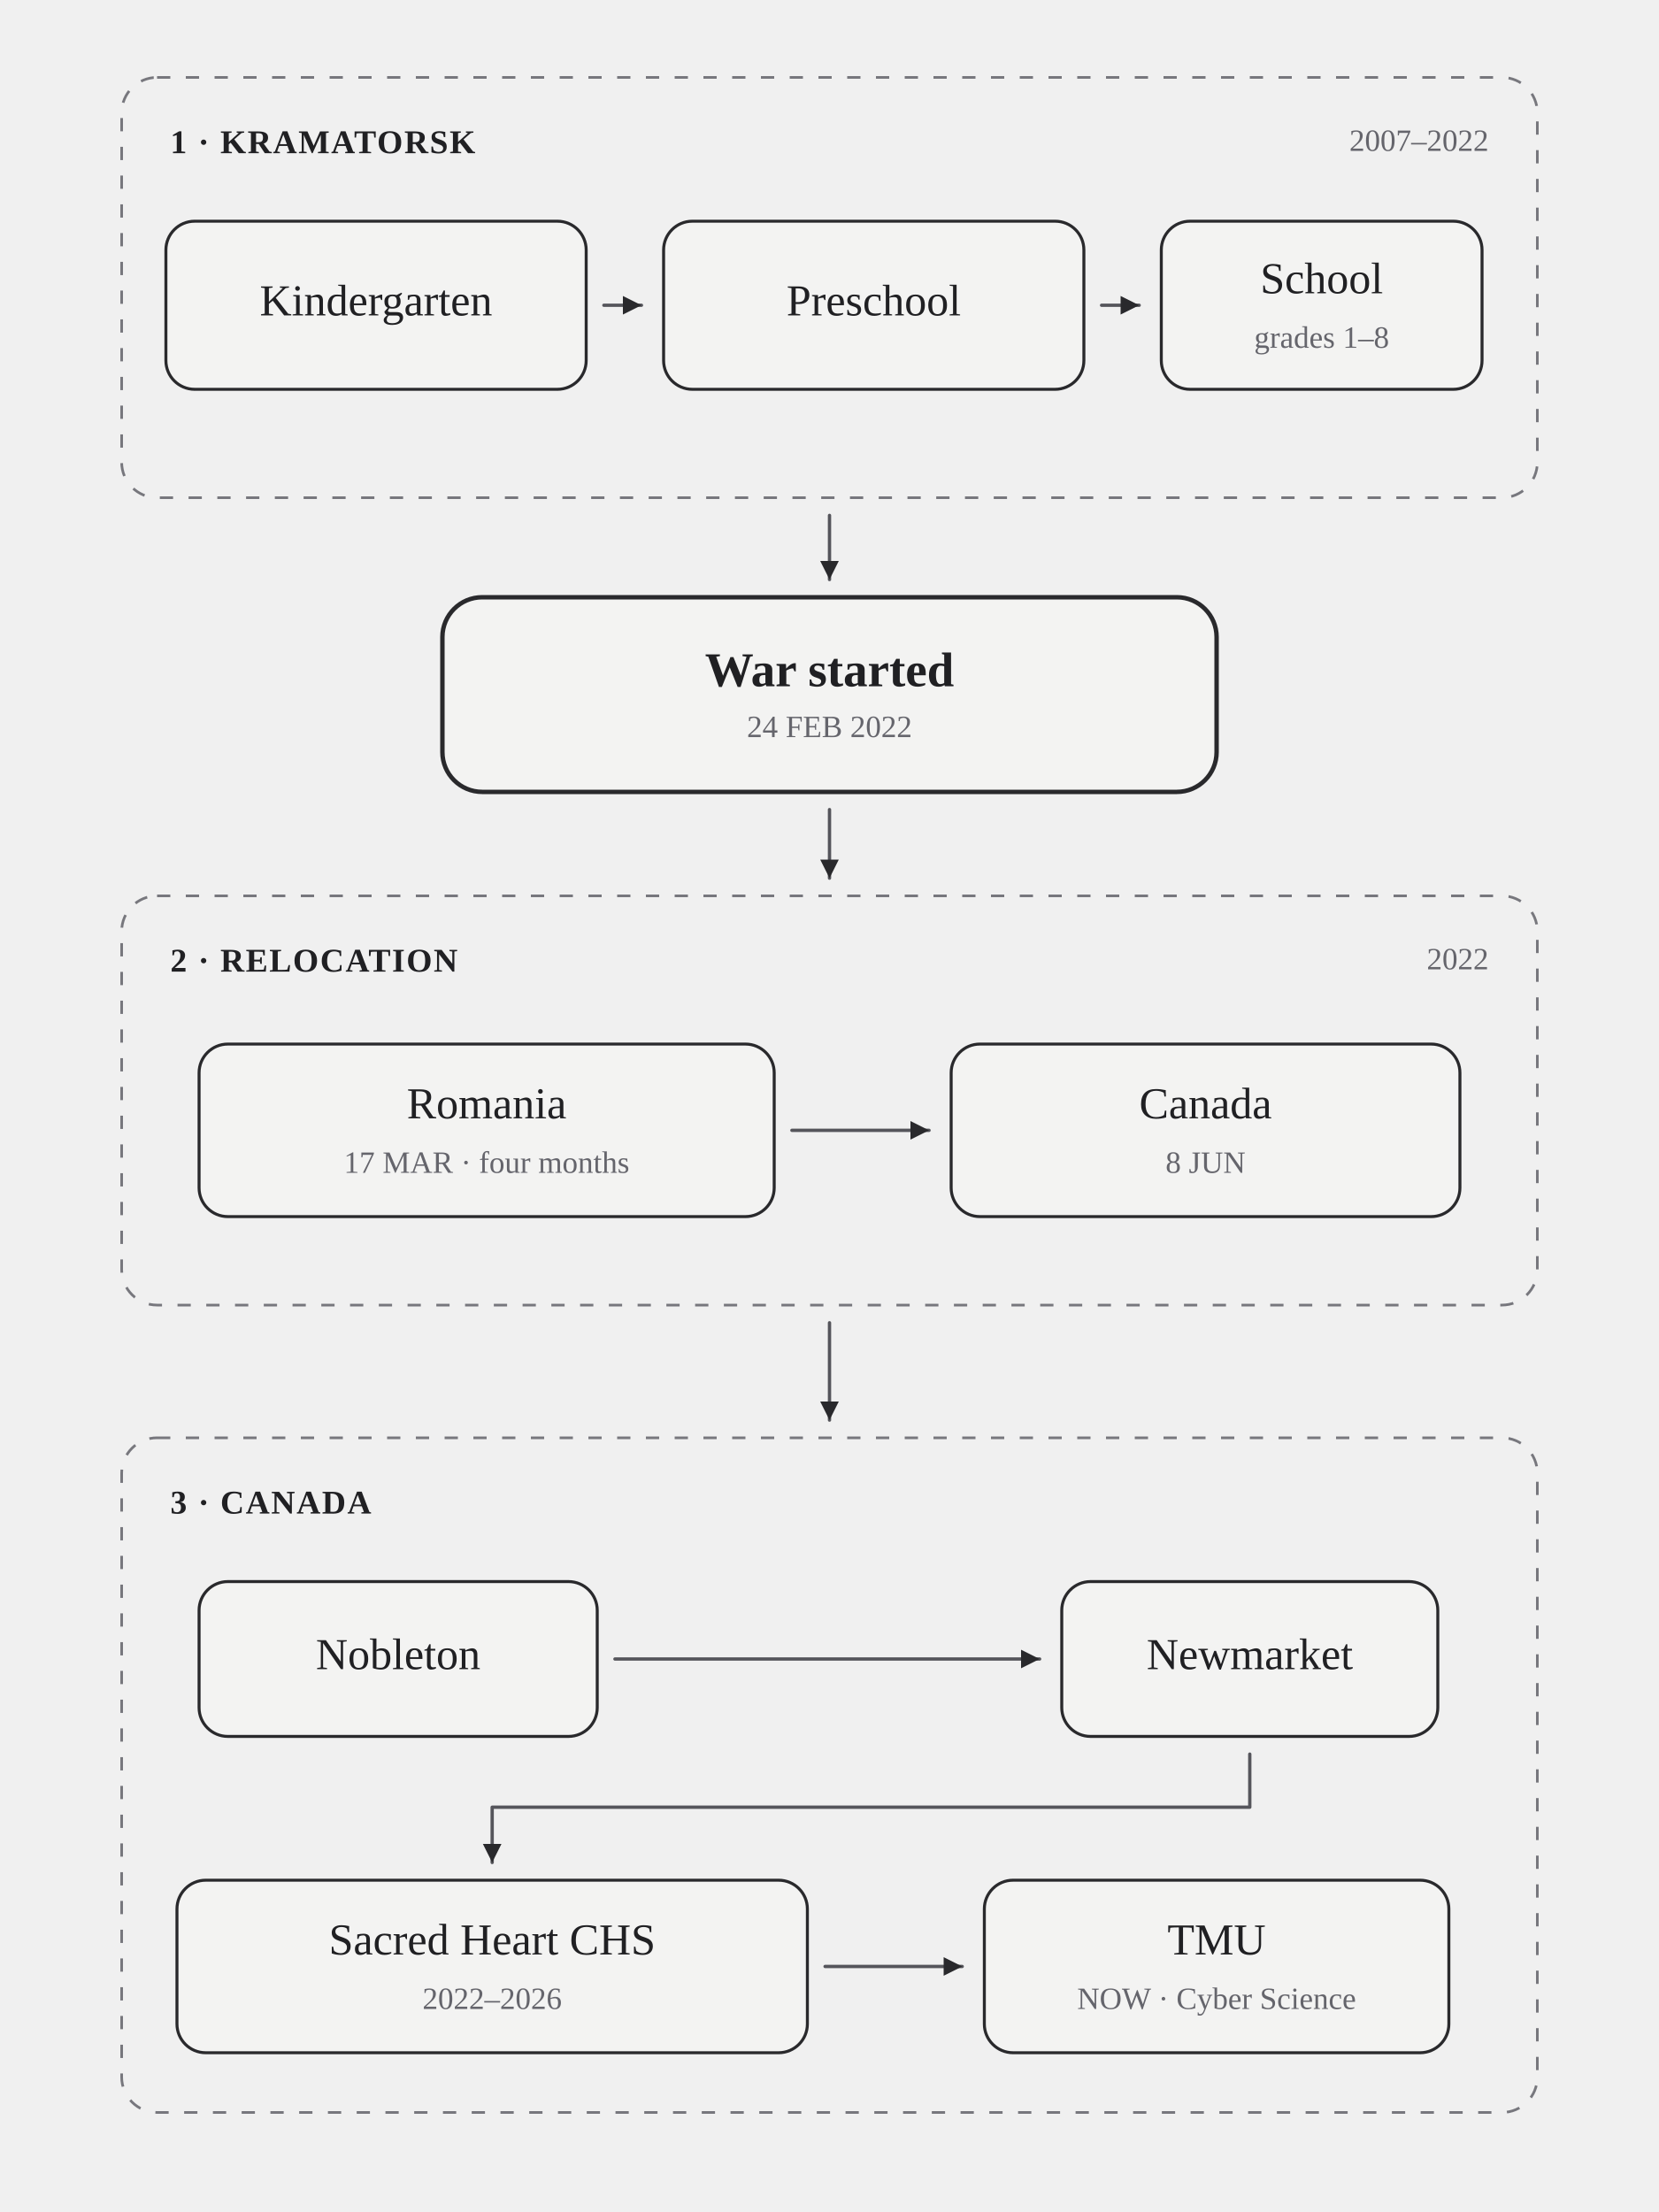
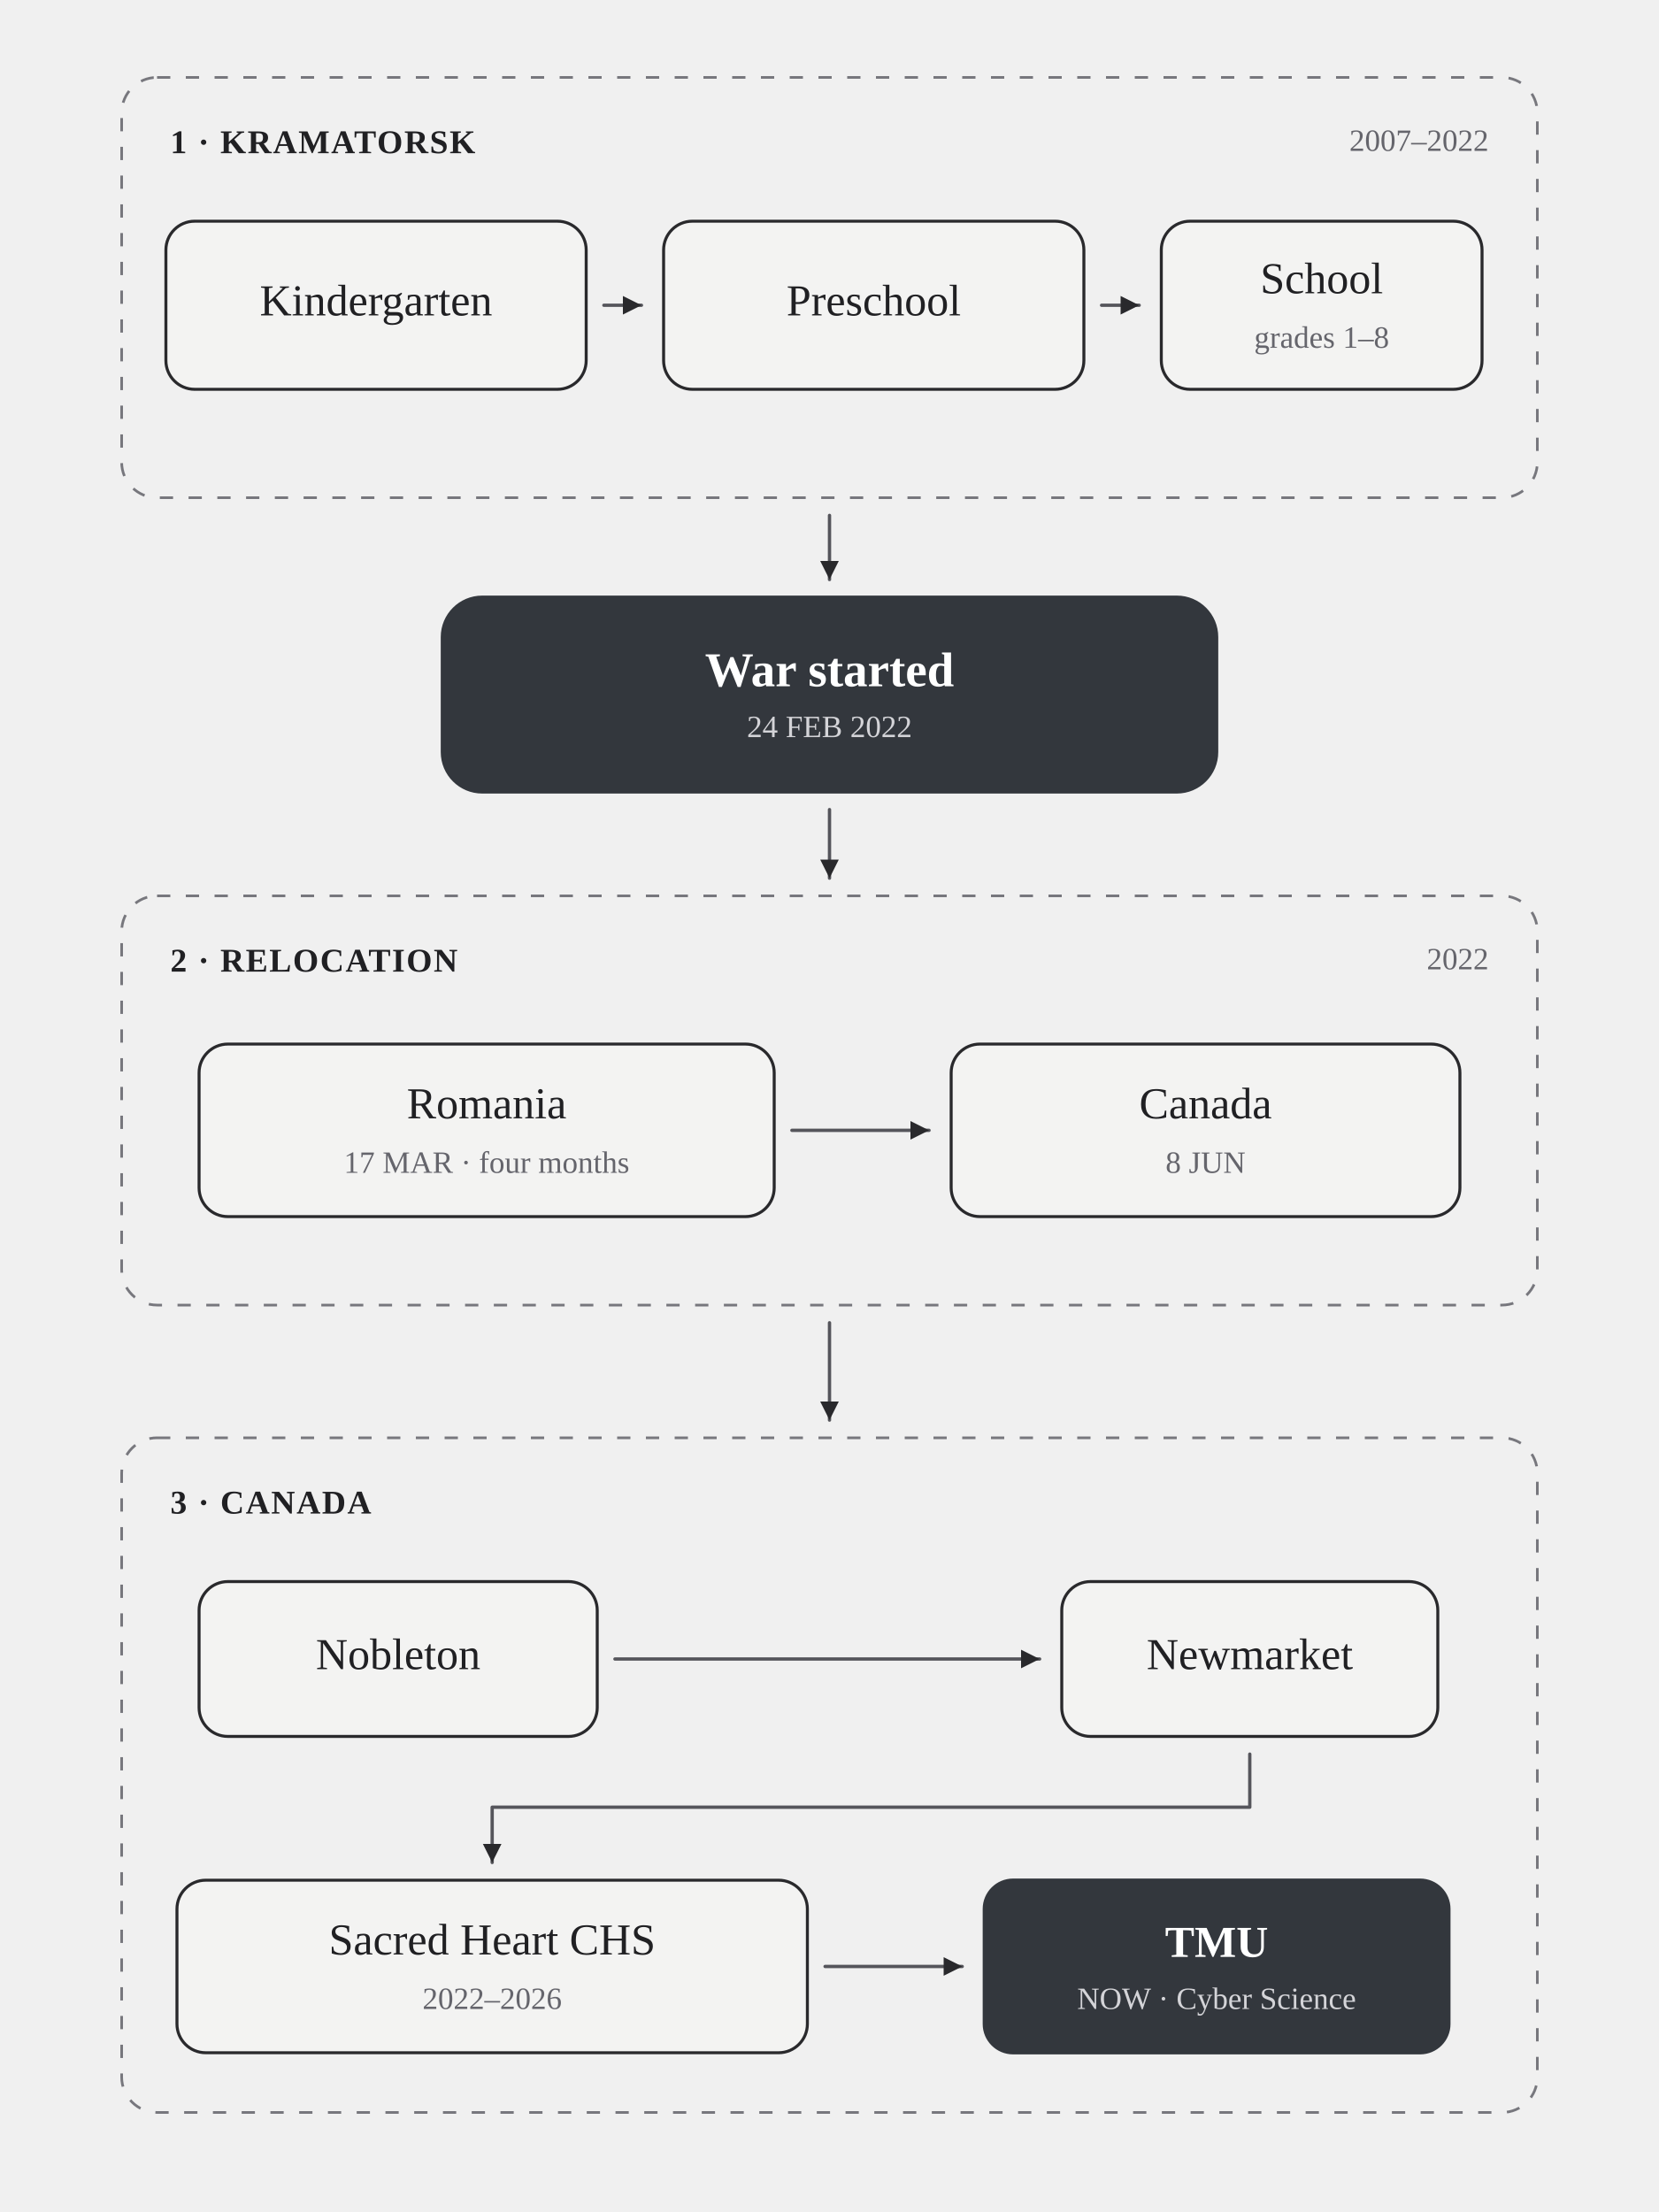
<svg xmlns="http://www.w3.org/2000/svg" viewBox="0 0 750 1000" role="img" aria-label="Life journey from Kramatorsk through wartime relocation to education in Canada">
  <style>
    .stage { fill: none; stroke: #77777d; stroke-width: 1.2; stroke-dasharray: 6 7; }
    .node { fill: #f3f3f2; stroke: #29292c; stroke-width: 1.35; }
-     .rupture { stroke-width: 2; }
+     .rupture { fill: #33373d; stroke: #33373d; stroke-width: 1.5; }
+     .destination { fill: #33373d; stroke: #33373d; stroke-width: 1.5; }
    .path { fill: none; stroke: #55555b; stroke-width: 1.5; stroke-linecap: round; stroke-linejoin: round; }
    .arrowhead { fill: #29292c; stroke: none; }
-     .stage-title, .stage-meta, .primary, .secondary, .rupture-primary {
+     .stage-title, .stage-meta, .primary, .secondary, .event-primary, .event-secondary, .destination-primary, .destination-secondary {
      fill: #202023;
      font-family: var(--font-prose, var(--font-source-serif, Georgia, "Times New Roman", serif));
      dominant-baseline: middle;
    }
    .stage-title { font-size: 15px; font-weight: 600; letter-spacing: .65px; text-anchor: start; }
    .stage-meta { fill: #65656c; font-size: 14px; font-weight: 400; text-anchor: end; }
-     .primary, .secondary, .rupture-primary { text-anchor: middle; }
+     .primary, .secondary, .event-primary, .event-secondary, .destination-primary, .destination-secondary { text-anchor: middle; }
    .primary { font-size: 20px; font-weight: 500; }
    .secondary { fill: #65656c; font-size: 14px; font-weight: 400; }
-     .rupture-primary { font-size: 22px; font-weight: 600; }
+     .event-primary { fill: #ffffff; font-size: 22px; font-weight: 600; }
+     .event-secondary { fill: #d4d4d8; font-size: 14px; font-weight: 400; }
+     .destination-primary { fill: #ffffff; font-size: 20px; font-weight: 600; }
+     .destination-secondary { fill: #d4d4d8; font-size: 14px; font-weight: 400; }
    @media (max-width: 420px) {
      .stage-title { font-size: 17px; }
      .stage-meta, .secondary { font-size: 16px; }
      .primary { font-size: 23px; }
-       .rupture-primary { font-size: 24px; }
+       .event-primary { font-size: 24px; }
+       .event-secondary, .destination-secondary { font-size: 16px; }
+       .destination-primary { font-size: 23px; }
    }
    @media (prefers-color-scheme: dark) {
      .stage { stroke: #88888f; }
      .node { fill: #19191c; stroke: #e7e7e9; }
+       .rupture { fill: none; stroke: #c8ccd2; }
+       .destination { fill: #e6e8eb; stroke: #e6e8eb; }
      .path { stroke: #a0a0a8; }
      .arrowhead { fill: #e7e7e9; }
-       .stage-title, .primary, .rupture-primary { fill: #f2f2f3; }
+       .stage-title, .primary, .event-primary { fill: #f2f2f3; }
      .stage-meta, .secondary { fill: #a6a6ae; }
+       .event-secondary { fill: #9aa0aa; }
+       .destination-primary { fill: #0a0a0a; }
+       .destination-secondary { fill: #4b4b52; }
    }
  </style>
  <defs>
    <marker id="image-note-arrow-en" viewBox="0 0 10 10" refX="9" refY="5" markerWidth="7" markerHeight="7" orient="auto-start-reverse">
      <path class="arrowhead" d="M 1 1 L 9 5 L 1 9 Z" />
    </marker>
  </defs>
  <g aria-hidden="true">
    <rect class="stage" x="55" y="35" width="640" height="190" rx="16" />
    <rect class="node" x="75" y="100" width="190" height="76" rx="13" />
    <rect class="node" x="300" y="100" width="190" height="76" rx="13" />
    <rect class="node" x="525" y="100" width="145" height="76" rx="13" />
    <rect class="node rupture" x="200" y="270" width="350" height="88" rx="18" />
    <rect class="stage" x="55" y="405" width="640" height="185" rx="16" />
    <rect class="node" x="90" y="472" width="260" height="78" rx="13" />
    <rect class="node" x="430" y="472" width="230" height="78" rx="13" />
    <rect class="stage" x="55" y="650" width="640" height="305" rx="16" />
    <rect class="node" x="90" y="715" width="180" height="70" rx="13" />
    <rect class="node" x="480" y="715" width="170" height="70" rx="13" />
    <rect class="node" x="80" y="850" width="285" height="78" rx="13" />
-     <rect class="node" x="445" y="850" width="210" height="78" rx="13" />
+     <rect class="node destination" x="445" y="850" width="210" height="78" rx="13" />
    <path class="path" d="M 273 138 L 290 138" marker-end="url(#image-note-arrow-en)" />
    <path class="path" d="M 498 138 L 515 138" marker-end="url(#image-note-arrow-en)" />
    <path class="path" d="M 358 511 L 420 511" marker-end="url(#image-note-arrow-en)" />
    <path class="path" d="M 278 750 L 470 750" marker-end="url(#image-note-arrow-en)" />
    <path class="path" d="M 373 889 L 435 889" marker-end="url(#image-note-arrow-en)" />
    <path class="path" d="M 375 233 L 375 262" marker-end="url(#image-note-arrow-en)" />
    <path class="path" d="M 375 366 L 375 397" marker-end="url(#image-note-arrow-en)" />
    <path class="path" d="M 375 598 L 375 642" marker-end="url(#image-note-arrow-en)" />
    <path class="path" d="M 565 793 L 565 817 L 222.5 817 L 222.5 842" marker-end="url(#image-note-arrow-en)" />
    <text class="stage-title" x="77" y="65">1 · KRAMATORSK</text>
    <text class="stage-meta" x="673" y="65">2007–2022</text>
    <text class="primary" x="170" y="138.0">
      <tspan x="170" dy="0">Kindergarten</tspan>
    </text>
    <text class="primary" x="395" y="138.0">
      <tspan x="395" dy="0">Preschool</tspan>
    </text>
    <text class="primary" x="597.5" y="128.0">
      <tspan x="597.5" dy="0">School</tspan>
    </text>
    <text class="secondary" x="597.5" y="154">grades 1–8</text>
-     <text class="rupture-primary" x="375" y="304.0">
+     <text class="event-primary" x="375" y="304.0">
      <tspan x="375" dy="0">War started</tspan>
    </text>
-     <text class="secondary" x="375" y="330">24 FEB 2022</text>
+     <text class="event-secondary" x="375" y="330">24 FEB 2022</text>
    <text class="stage-title" x="77" y="435">2 · RELOCATION</text>
    <text class="stage-meta" x="673" y="435">2022</text>
    <text class="primary" x="220" y="501.0">
      <tspan x="220" dy="0">Romania</tspan>
    </text>
    <text class="secondary" x="220" y="527">17 MAR · four months</text>
    <text class="primary" x="545" y="501.0">
      <tspan x="545" dy="0">Canada</tspan>
    </text>
    <text class="secondary" x="545" y="527">8 JUN</text>
    <text class="stage-title" x="77" y="680">3 · CANADA</text>
    <text class="primary" x="180" y="750.0">
      <tspan x="180" dy="0">Nobleton</tspan>
    </text>
    <text class="primary" x="565" y="750.0">
      <tspan x="565" dy="0">Newmarket</tspan>
    </text>
    <text class="primary" x="222.5" y="879.0">
      <tspan x="222.5" dy="0">Sacred Heart CHS</tspan>
    </text>
    <text class="secondary" x="222.5" y="905">2022–2026</text>
-     <text class="primary" x="550" y="879.0">
+     <text class="destination-primary" x="550" y="879.0">
      <tspan x="550" dy="0">TMU</tspan>
    </text>
-     <text class="secondary" x="550" y="905">NOW · Cyber Science</text>
+     <text class="destination-secondary" x="550" y="905">NOW · Cyber Science</text>
  </g>
</svg>
